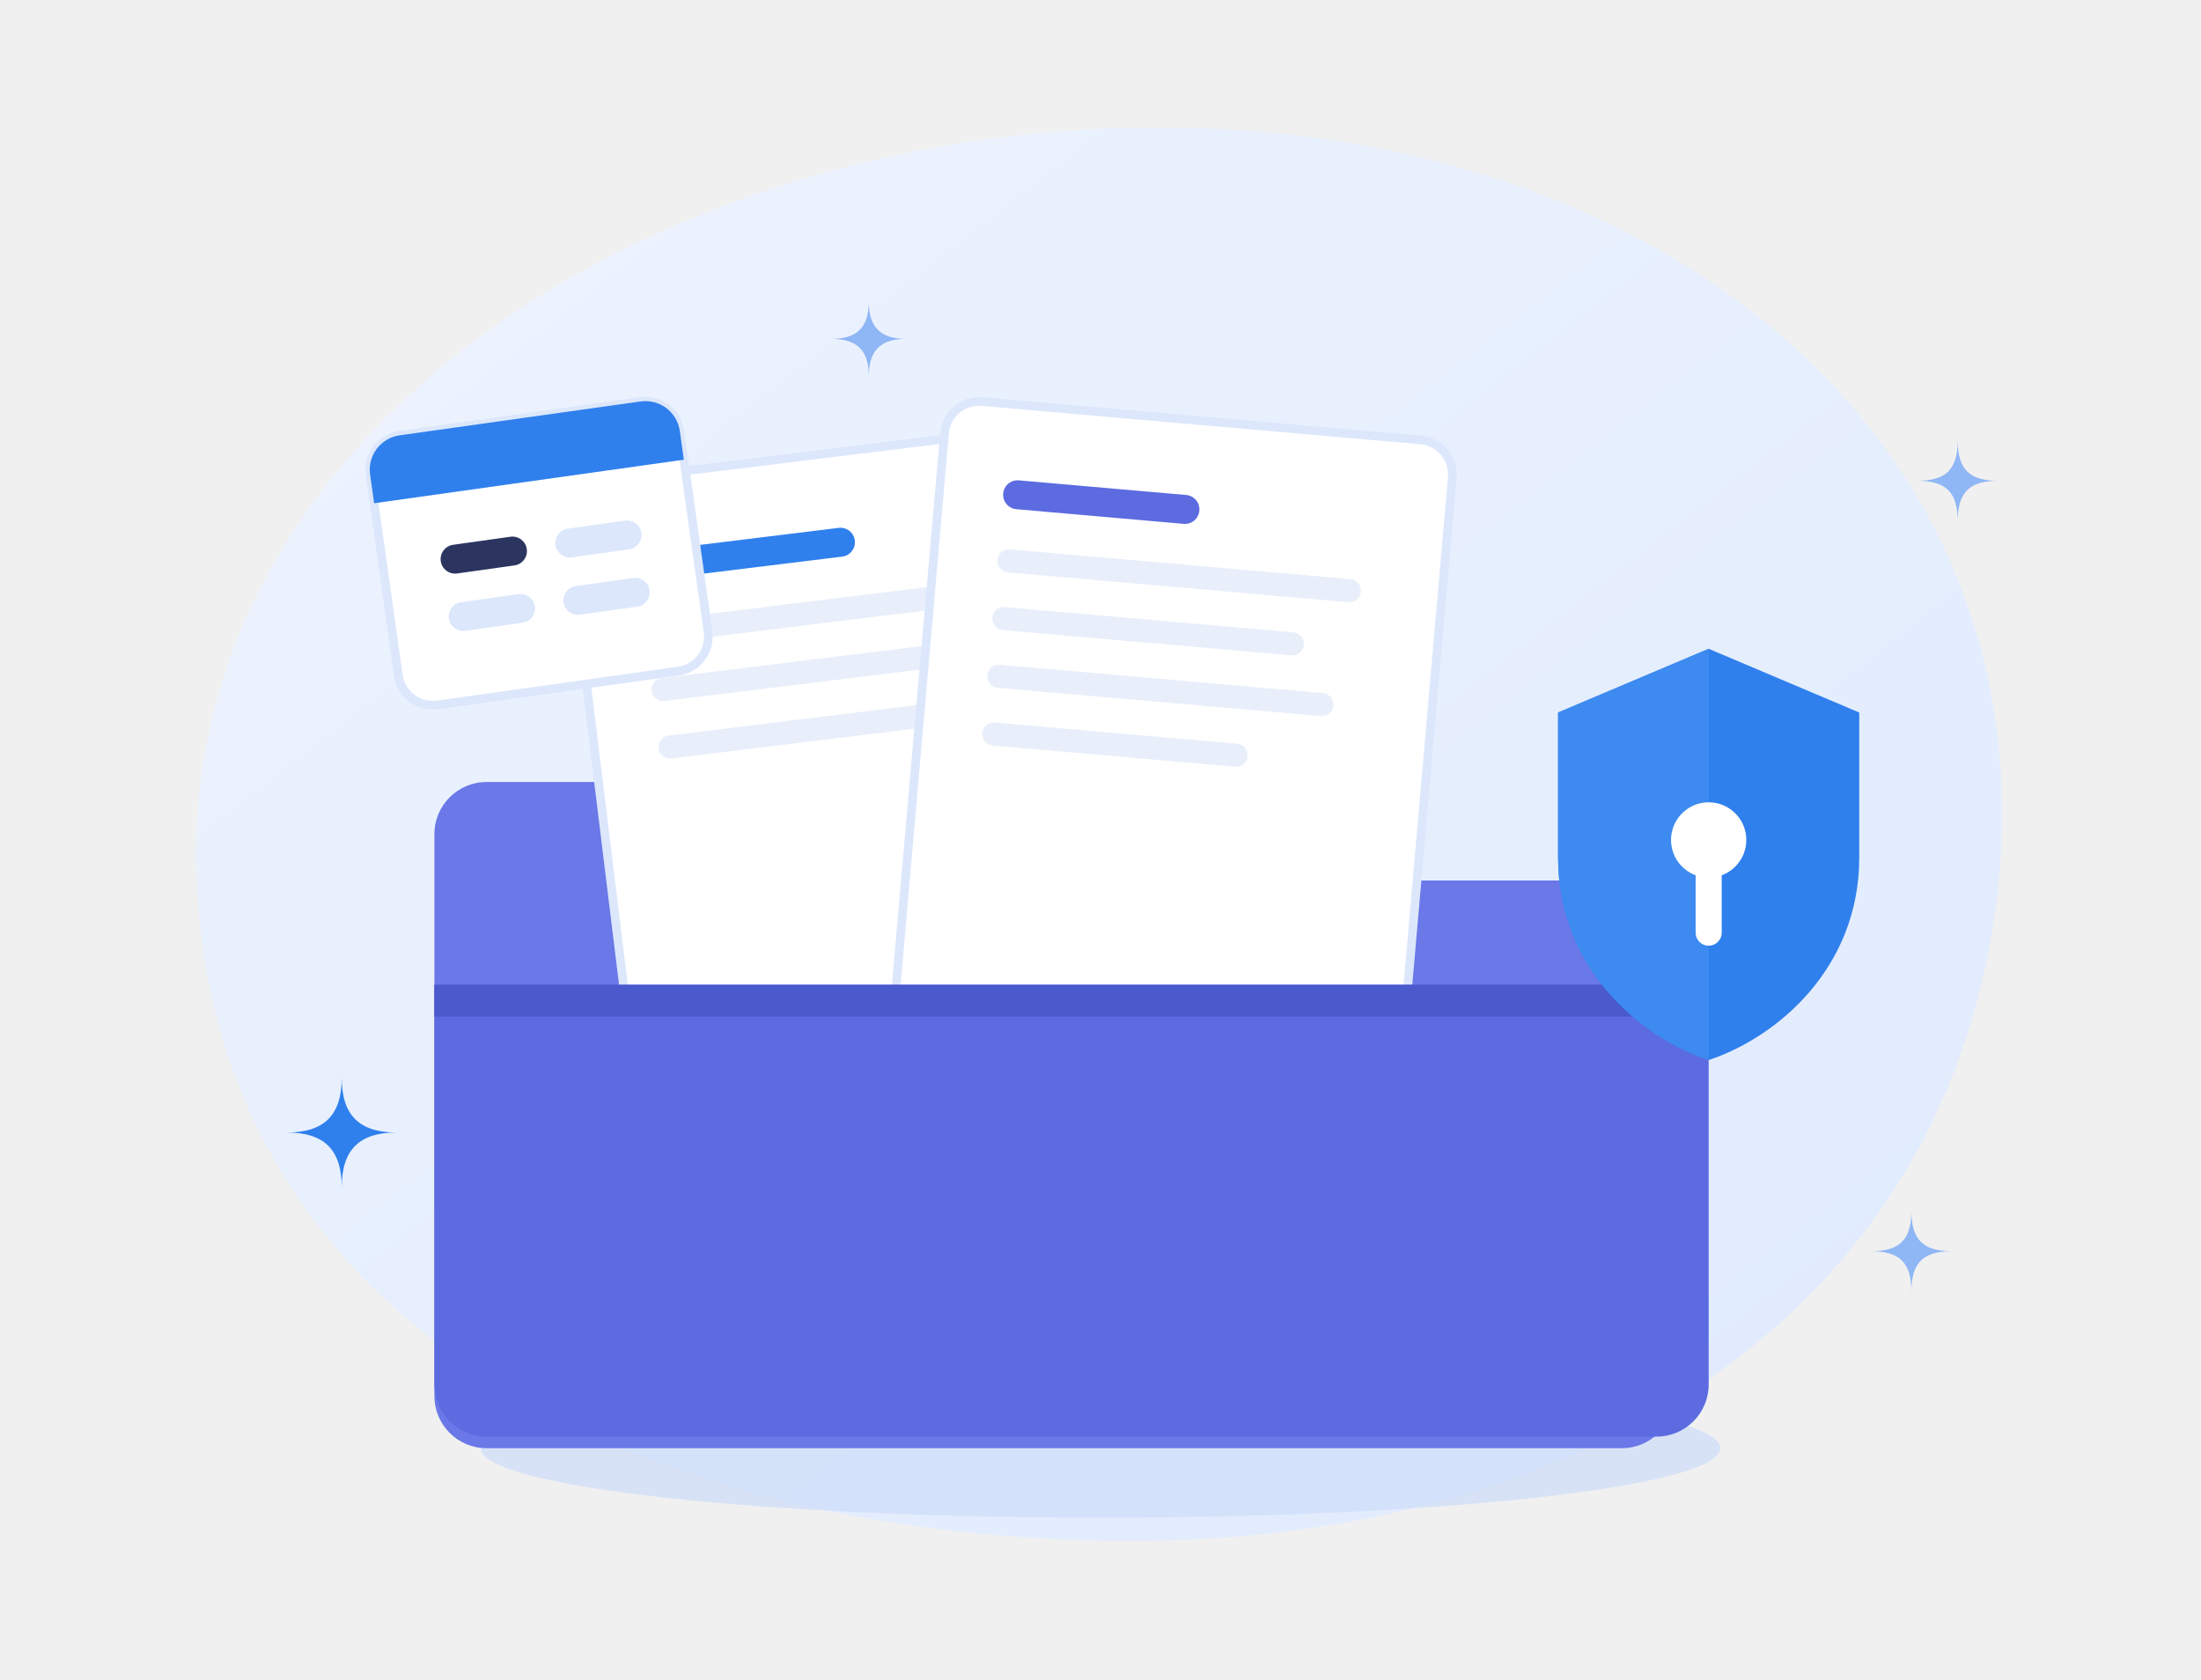
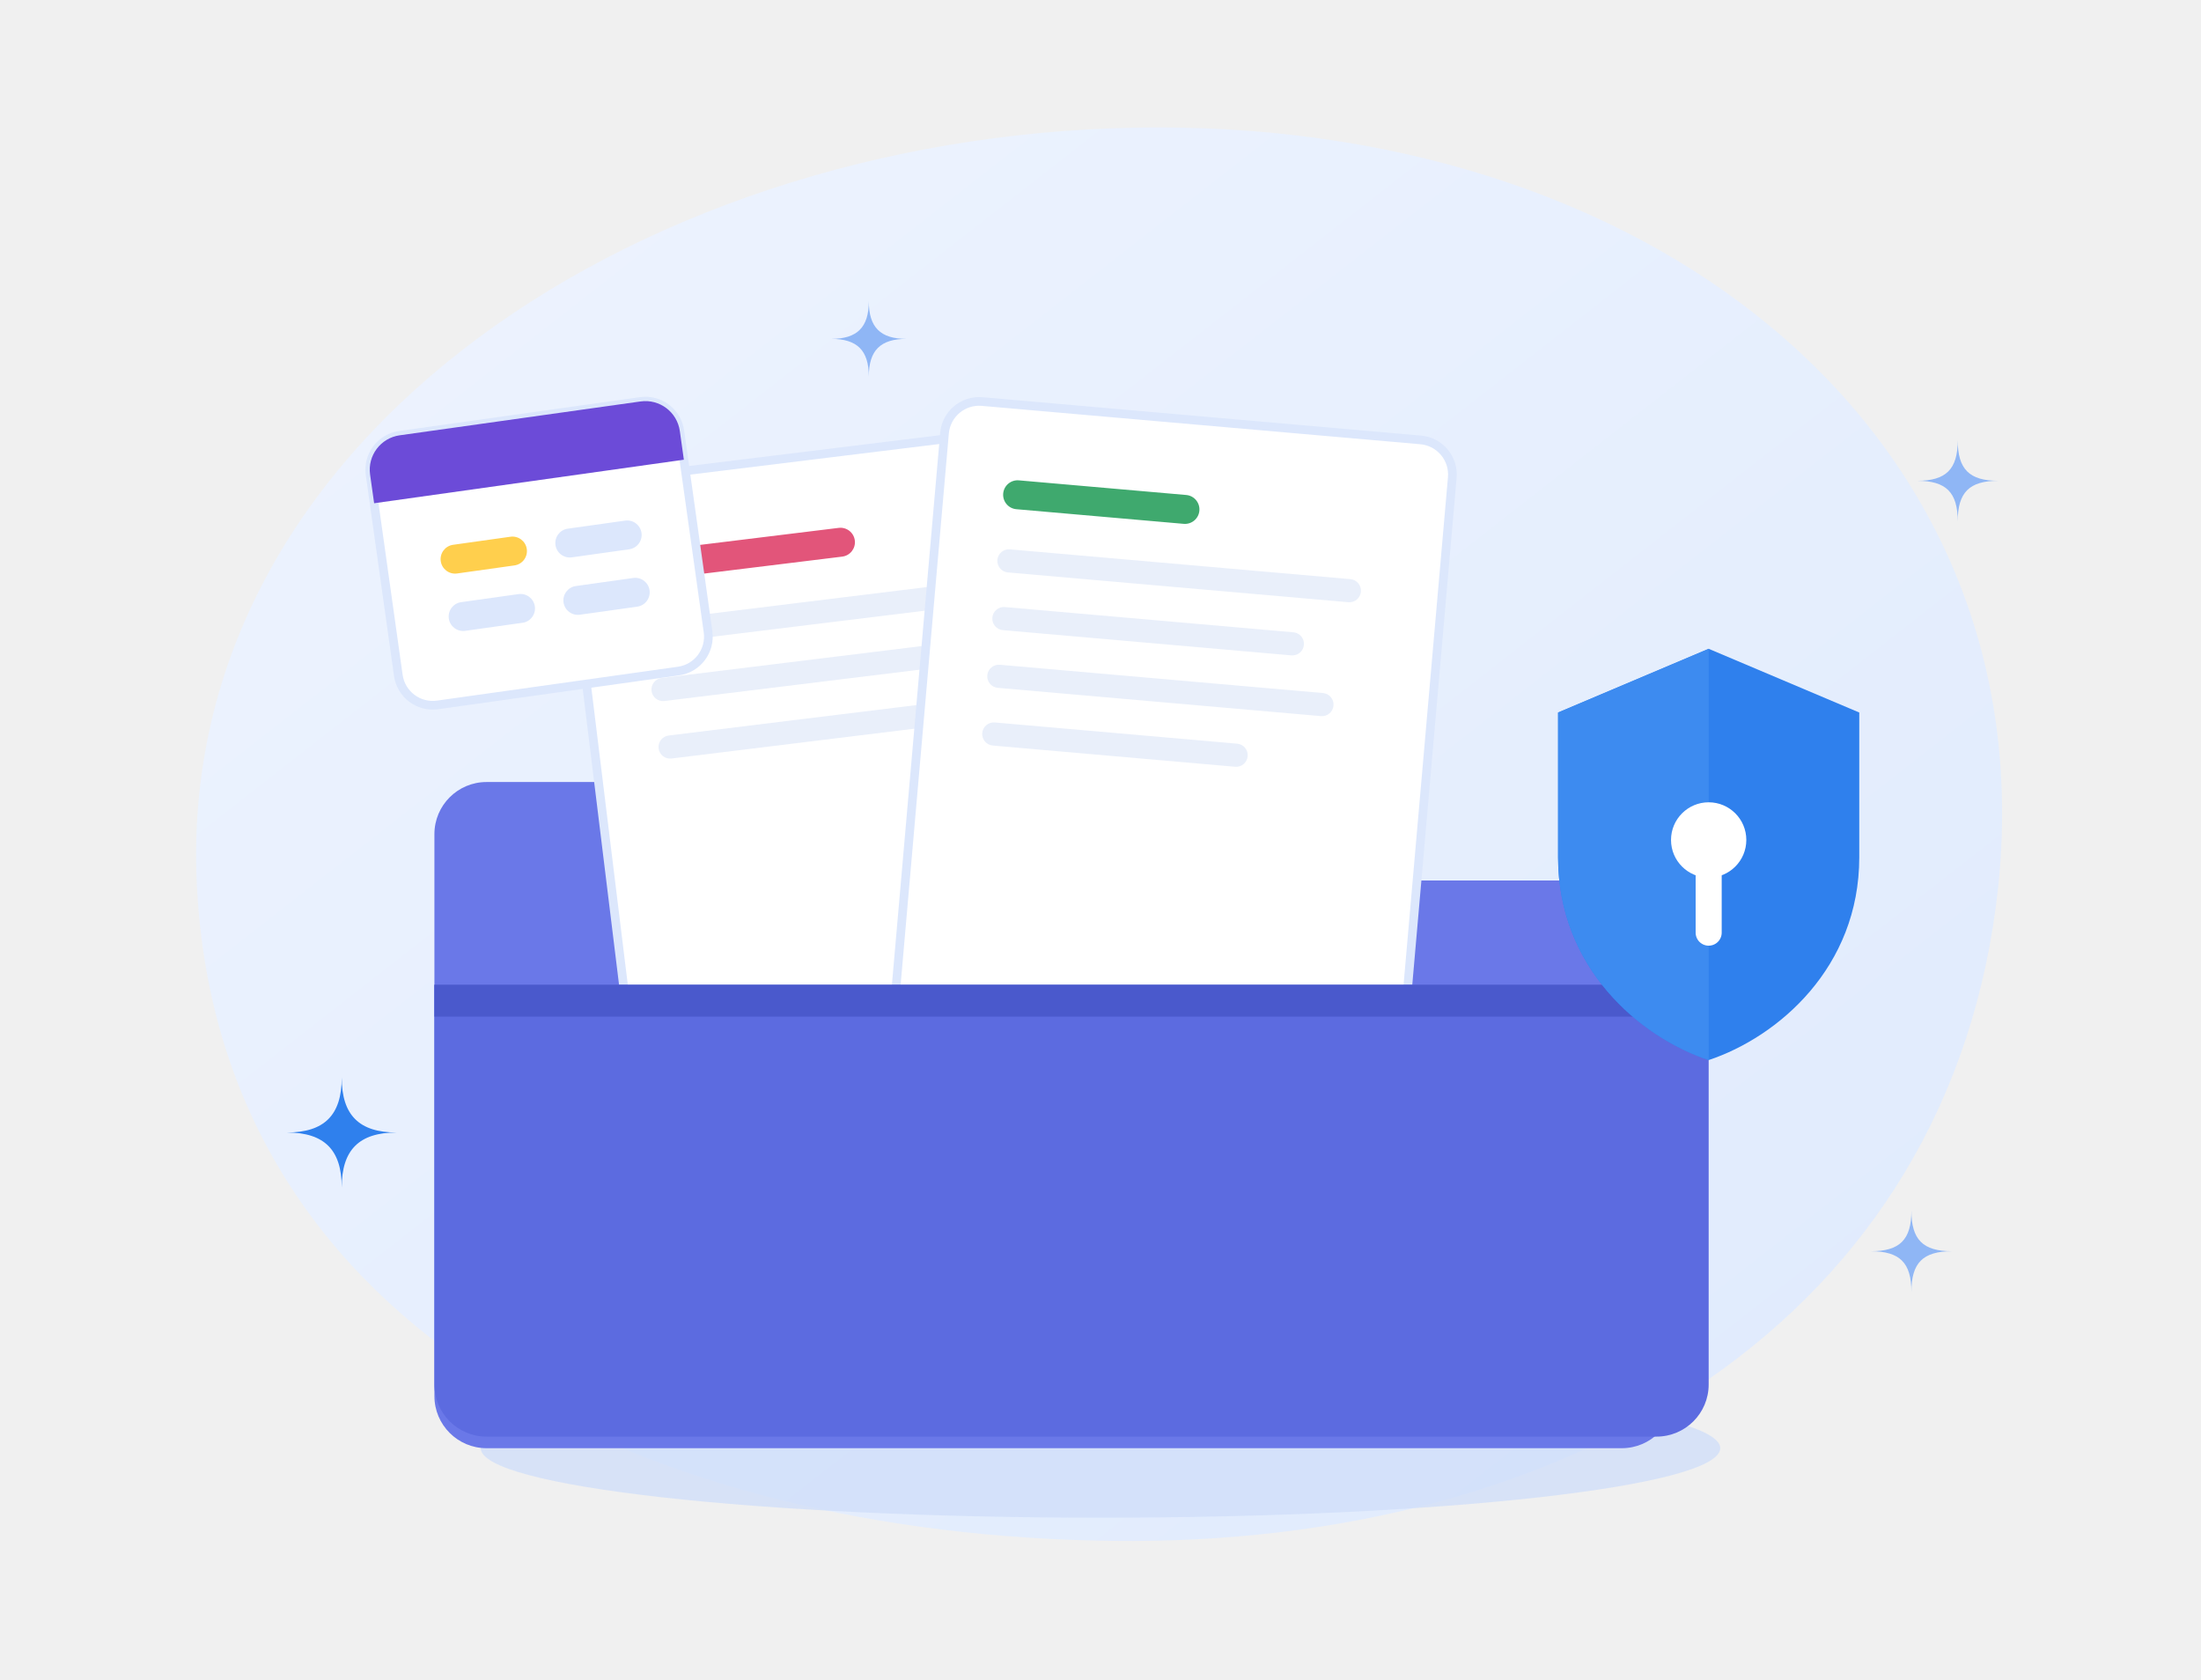
<svg xmlns="http://www.w3.org/2000/svg" viewBox="0 0 760 580" width="760" height="580" role="img" aria-label="A folder of documents kept behind a shield, with a renewal date">
  <defs>
    <linearGradient id="gd" x1="0" y1="0" x2="1" y2="1">
      <stop offset="0" stop-color="#EEF4FE" />
      <stop offset="1" stop-color="#DFEAFD" />
    </linearGradient>
  </defs>
  <path fill="url(#gd)" d="M400 44 C575 44 706 152 690 306 C674 456 542 534 384 532 C226 530 76 462 68 306 C60 150 225 44 400 44 Z" />
  <ellipse cx="380" cy="500" rx="214" ry="24" fill="#CFDEFA" opacity=".75" />
  <path d="M150 288 a18 18 0 0 1 18 -18 h122 l30 34 h240 a18 18 0 0 1 18 18 v160            a18 18 0 0 1 -18 18 H168 a18 18 0 0 1 -18 -18 Z" fill="#6A78E8" />
  <g transform="rotate(-7 280 260)">
    <rect x="206" y="158" width="172" height="212" rx="12" fill="#FFFFFF" stroke="#DCE7FC" stroke-width="3" />
-     <rect x="228" y="184" width="76" height="10" rx="5" fill="#2F80ED" />
+     <rect x="228" y="184" width="76" height="10" rx="5" fill="#e2557a" />
    <rect x="228" y="208" width="122" height="8" rx="4" fill="#E9EFFA" />
    <rect x="228" y="228" width="104" height="8" rx="4" fill="#E9EFFA" />
    <rect x="228" y="248" width="116" height="8" rx="4" fill="#E9EFFA" />
  </g>
  <g transform="rotate(5 396 246)">
    <rect x="318" y="144" width="176" height="226" rx="12" fill="#FFFFFF" stroke="#DCE7FC" stroke-width="3" />
-     <rect x="340" y="170" width="68" height="10" rx="5" fill="#5C6BE0" />
+     <rect x="340" y="170" width="68" height="10" rx="5" fill="#3fa96e" />
    <rect x="340" y="194" width="126" height="8" rx="4" fill="#E9EFFA" />
    <rect x="340" y="214" width="108" height="8" rx="4" fill="#E9EFFA" />
    <rect x="340" y="234" width="120" height="8" rx="4" fill="#E9EFFA" />
    <rect x="340" y="254" width="92" height="8" rx="4" fill="#E9EFFA" />
  </g>
  <path d="M150 340 h440 v138 a18 18 0 0 1 -18 18 H168 a18 18 0 0 1 -18 -18 Z" fill="#5C6BE0" />
  <rect x="150" y="340" width="440" height="11" fill="#4A59CC" />
  <g transform="translate(590 240)">
    <path d="M-52 6 L0 -16 L52 6 V56 C52 94 24 118 0 126 C-24 118 -52 94 -52 56 Z" fill="#2F80ED" />
    <path d="M-52 6 L0 -16 V126 C-24 118 -52 94 -52 56 Z" fill="#3D8BF0" />
    <circle cx="0" cy="50" r="13" fill="#FFFFFF" />
    <path d="M0 58 v24" stroke="#FFFFFF" stroke-width="9" stroke-linecap="round" />
  </g>
  <g transform="rotate(-8 186 190)">
    <rect x="132" y="144" width="108" height="94" rx="12" fill="#FFFFFF" stroke="#DCE7FC" stroke-width="3" />
-     <path d="M132 156 a12 12 0 0 1 12 -12 h84 a12 12 0 0 1 12 12 v10 H132 Z" fill="#2F80ED" />
-     <rect x="152" y="184" width="30" height="10" rx="5" fill="#2B3560" />
+     <path d="M132 156 a12 12 0 0 1 12 -12 h84 a12 12 0 0 1 12 12 v10 H132 Z" fill="#6c4bd8" />
+     <rect x="152" y="184" width="30" height="10" rx="5" fill="#ffcf4d" />
    <rect x="192" y="184" width="30" height="10" rx="5" fill="#DCE7FC" />
    <rect x="152" y="204" width="30" height="10" rx="5" fill="#DCE7FC" />
    <rect x="192" y="204" width="30" height="10" rx="5" fill="#DCE7FC" />
  </g>
  <g fill="#2F80ED">
    <path d="M118 372 C118 385 124 391 137 391 C124 391 118 397 118 410 C118 397 112 391 99 391 C112 391 118 385 118 372 Z" />
  </g>
  <g fill="#8FB6F5">
    <path d="M676 152 C676 162 680 166 690 166 C680 166 676 170 676 180 C676 170 672 166 662 166 C672 166 676 162 676 152 Z" />
    <path d="M660 418 C660 428 664 432 674 432 C664 432 660 436 660 446 C660 436 656 432 646 432 C656 432 660 428 660 418 Z" />
    <path d="M300 104 C300 113 304 117 313 117 C304 117 300 121 300 130 C300 121 296 117 287 117 C296 117 300 113 300 104 Z" />
  </g>
</svg>
